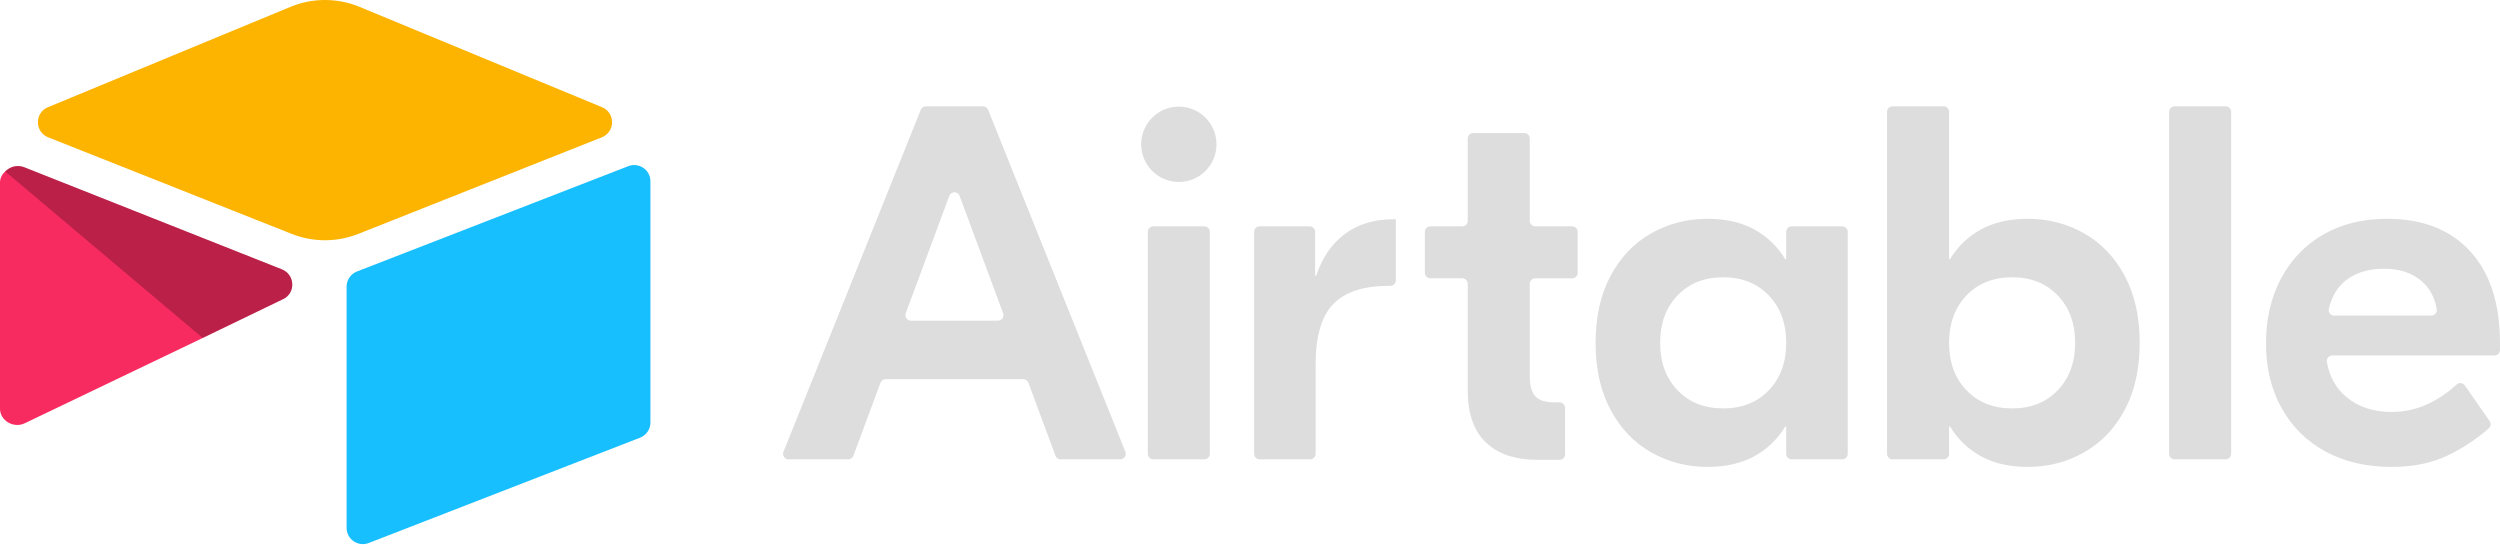
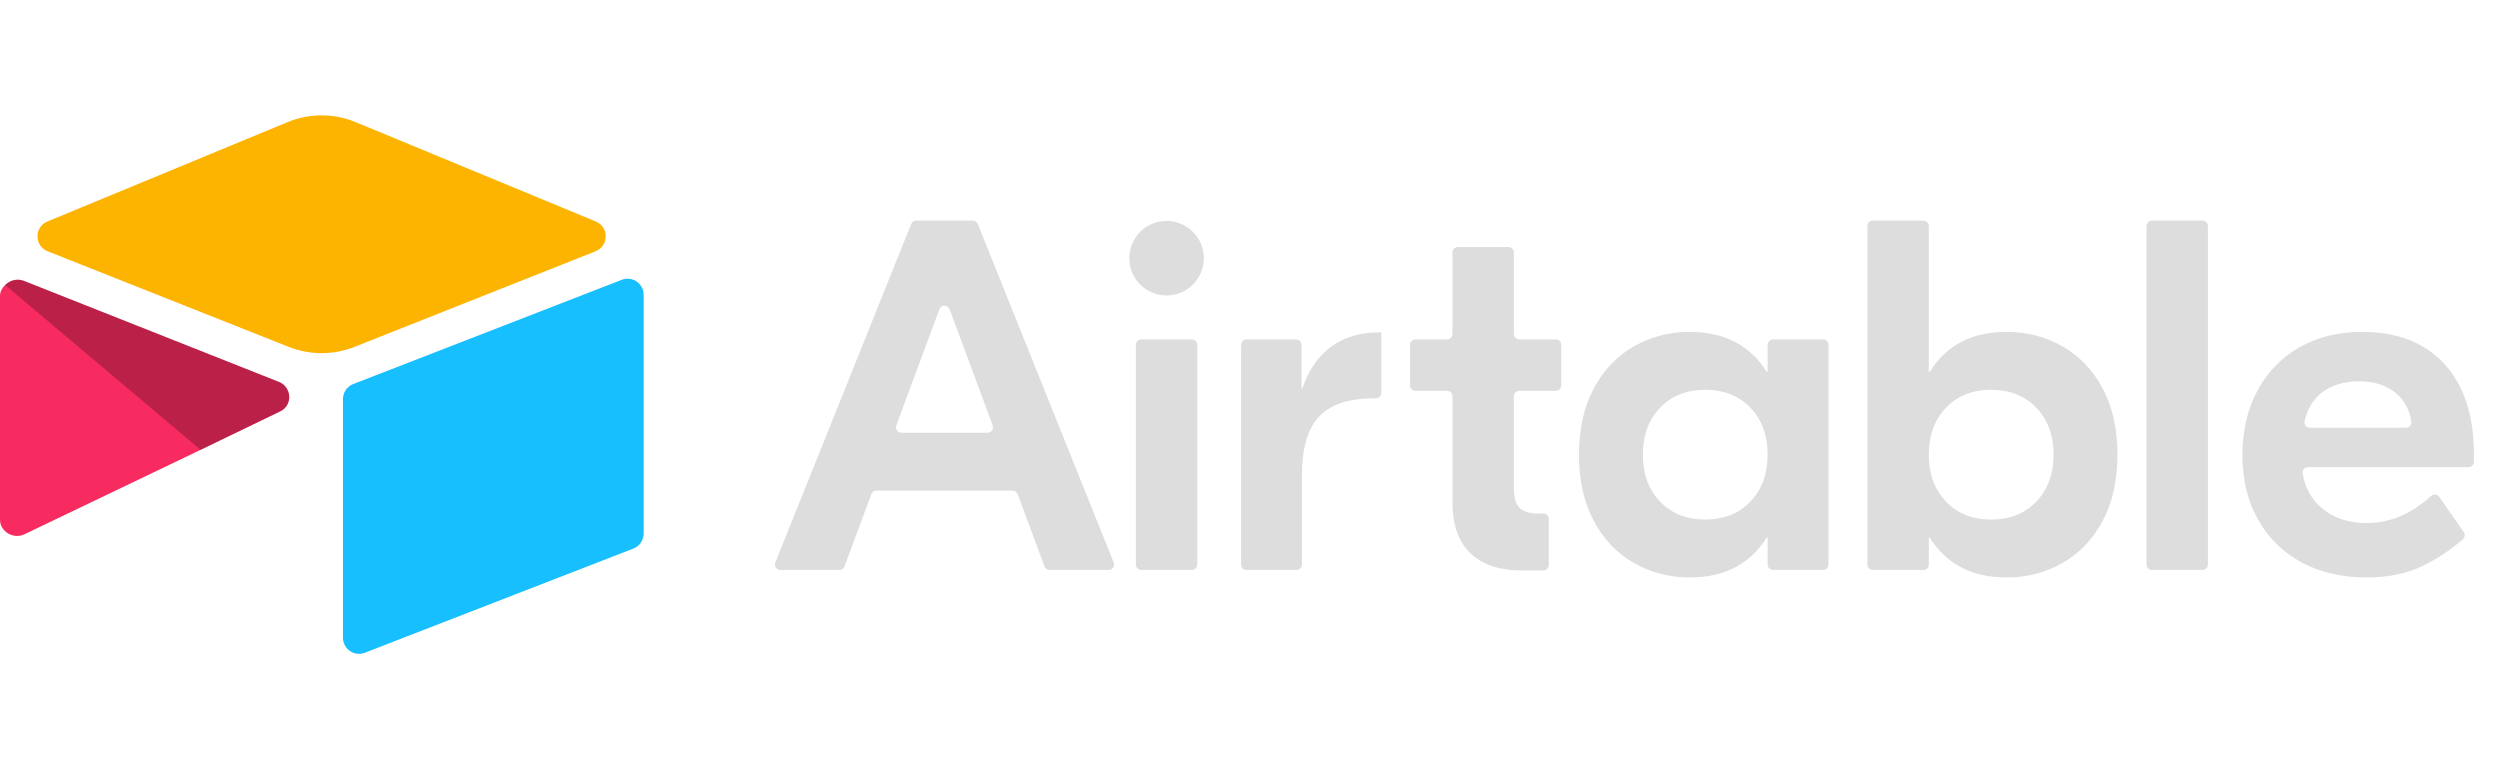
- <svg xmlns="http://www.w3.org/2000/svg" width="163.2" height="35.52" viewBox="0 0 680 148" shape-rendering="geometricPrecision">
-   <path fill="#ddd" d="M272.85 85.198L261.013 53.29c-.483-1.305-2.329-1.305-2.813 0L246.365 85.2a1.5 1.5 0 0 0 1.407 2.021h23.671a1.5 1.5 0 0 0 1.406-2.022m5.469 17.934h-37.42a1.5 1.5 0 0 0-1.406.978l-7.367 19.854a1.5 1.5 0 0 1-1.406.978H214.5a1.5 1.5 0 0 1-1.392-2.058l37.341-93.022a1.5 1.5 0 0 1 1.393-.94h15.53c.612 0 1.163.372 1.392.94l37.34 93.021a1.5 1.5 0 0 1-1.392 2.06h-16.216a1.5 1.5 0 0 1-1.406-.979l-7.368-19.854a1.5 1.5 0 0 0-1.406-.978m35.387-41.564h13.872a1.5 1.5 0 0 1 1.5 1.5v60.374a1.5 1.5 0 0 1-1.5 1.5h-13.872a1.5 1.5 0 0 1-1.5-1.5V63.068a1.5 1.5 0 0 1 1.5-1.5m65.964 14.687a1.5 1.5 0 0 1-1.5 1.5h-.42c-6.859 0-11.89 1.646-15.09 4.938-3.202 3.292-4.8 8.734-4.8 16.324v24.426a1.5 1.5 0 0 1-1.5 1.5h-13.736a1.5 1.5 0 0 1-1.5-1.5V63.068a1.5 1.5 0 0 1 1.5-1.5h13.598a1.5 1.5 0 0 1 1.5 1.5V75.01h.275c1.646-4.938 4.252-8.731 7.82-11.385 3.565-2.651 7.955-3.978 13.167-3.978h.686v16.607zm37.93-.558a1.5 1.5 0 0 0-1.5 1.5v25.112c0 2.561.5 4.39 1.508 5.487 1.005 1.097 2.743 1.646 5.212 1.646h1.381a1.5 1.5 0 0 1 1.5 1.5v12.637a1.5 1.5 0 0 1-1.5 1.5h-5.908c-6.127 0-10.836-1.577-14.128-4.732-3.293-3.155-4.939-7.84-4.939-14.06v-29.09a1.5 1.5 0 0 0-1.5-1.5h-8.659a1.5 1.5 0 0 1-1.5-1.5V63.068a1.5 1.5 0 0 1 1.5-1.5h8.66a1.5 1.5 0 0 0 1.5-1.5V37.691a1.5 1.5 0 0 1 1.5-1.5h13.872a1.5 1.5 0 0 1 1.5 1.5v22.377a1.5 1.5 0 0 0 1.5 1.5h10.031a1.5 1.5 0 0 1 1.5 1.5v11.13a1.5 1.5 0 0 1-1.5 1.5h-10.03zm63.521 30.453c3.155-3.292 4.732-7.59 4.732-12.895 0-5.302-1.577-9.602-4.732-12.894-3.155-3.292-7.294-4.938-12.415-4.938-5.122 0-9.258 1.646-12.414 4.938-3.154 3.292-4.732 7.592-4.732 12.894 0 5.305 1.578 9.603 4.732 12.895 3.156 3.292 7.292 4.938 12.414 4.938 5.121 0 9.26-1.646 12.415-4.938m-32.03 16.872c-4.664-2.651-8.346-6.516-11.042-11.591-2.699-5.075-4.047-11.133-4.047-18.176 0-7.04 1.348-13.1 4.047-18.175 2.696-5.075 6.378-8.937 11.042-11.591 4.664-2.652 9.784-3.978 15.363-3.978 4.938 0 9.167.96 12.69 2.88 3.518 1.92 6.33 4.619 8.435 8.094h.274v-7.417a1.5 1.5 0 0 1 1.5-1.5h13.735a1.5 1.5 0 0 1 1.5 1.5v60.374a1.5 1.5 0 0 1-1.5 1.5H487.35a1.5 1.5 0 0 1-1.5-1.5v-7.416h-.274c-2.105 3.477-4.917 6.173-8.436 8.093-3.522 1.92-7.75 2.88-12.689 2.88-5.579 0-10.699-1.326-15.363-3.977m110.62-16.872c3.155-3.292 4.732-7.59 4.732-12.895 0-5.302-1.577-9.602-4.732-12.894-3.154-3.292-7.293-4.938-12.414-4.938-5.122 0-9.259 1.646-12.414 4.938-3.154 3.292-4.733 7.592-4.733 12.894 0 5.305 1.579 9.603 4.733 12.895 3.155 3.292 7.292 4.938 12.414 4.938 5.121 0 9.26-1.646 12.414-4.938m-20.85 17.969c-3.521-1.92-6.334-4.616-8.436-8.093h-.275v7.416a1.5 1.5 0 0 1-1.5 1.5h-13.872a1.5 1.5 0 0 1-1.5-1.5V30.42a1.5 1.5 0 0 1 1.5-1.5h13.872a1.5 1.5 0 0 1 1.5 1.5v40.064h.275c2.102-3.475 4.915-6.173 8.436-8.093 3.52-1.921 7.75-2.881 12.689-2.881 5.577 0 10.699 1.326 15.363 3.978 4.664 2.654 8.344 6.516 11.042 11.59C580.649 80.156 582 86.216 582 93.256c0 7.043-1.351 13.1-4.047 18.176-2.698 5.075-6.378 8.94-11.042 11.59-4.664 2.652-9.786 3.979-15.363 3.979-4.939 0-9.169-.96-12.689-2.881m66.513.823H591.5a1.5 1.5 0 0 1-1.5-1.5v-93.02a1.5 1.5 0 0 1 1.5-1.5h13.872a1.5 1.5 0 0 1 1.5 1.5v93.02a1.5 1.5 0 0 1-1.5 1.5m32.722-48.696c-2.3 1.794-3.853 4.384-4.657 7.772-.221.934.508 1.83 1.468 1.83h26.4c.916 0 1.636-.82 1.488-1.724-.528-3.205-1.902-5.76-4.123-7.672-2.606-2.24-6.014-3.36-10.22-3.36-4.207 0-7.66 1.051-10.356 3.154m33.813-7.888c5.395 5.9 8.093 14.245 8.093 25.034v1.792a1.5 1.5 0 0 1-1.5 1.5h-44.104a1.51 1.51 0 0 0-1.485 1.766c.705 4.008 2.478 7.192 5.32 9.551 3.245 2.7 7.339 4.047 12.277 4.047 6.375 0 12.276-2.488 17.702-7.465.663-.608 1.714-.479 2.228.26l6.744 9.68a1.5 1.5 0 0 1-.23 1.982 49.67 49.67 0 0 1-10.944 7.271c-4.39 2.148-9.557 3.224-15.5 3.224-6.858 0-12.85-1.396-17.97-4.184-5.123-2.788-9.1-6.72-11.933-11.797-2.836-5.075-4.253-10.95-4.253-17.627 0-6.674 1.372-12.572 4.115-17.695 2.743-5.12 6.584-9.098 11.523-11.934 4.938-2.833 10.699-4.252 17.284-4.252 9.69 0 17.236 2.95 22.633 8.847m-341.02-29.11c0 5.658-4.587 10.245-10.246 10.245-5.66 0-10.247-4.587-10.247-10.246 0-5.659 4.588-10.246 10.247-10.246s10.246 4.587 10.246 10.246" />
-   <path fill="#FCB400" d="M79 1.867L13.04 29.16c-3.668 1.518-3.63 6.729.061 8.192l66.235 26.266a24.575 24.575 0 0 0 18.12 0l66.236-26.267c3.69-1.462 3.73-6.672.06-8.19L97.794 1.866a24.578 24.578 0 0 0-18.795 0" />
-   <path fill="#18BFFF" d="M94.273 77.96v65.617c0 3.12 3.147 5.258 6.048 4.108l73.806-28.648a4.418 4.418 0 0 0 2.79-4.108V49.313c0-3.121-3.147-5.258-6.048-4.108L97.063 73.853a4.42 4.42 0 0 0-2.79 4.108" />
-   <path fill="#F82B60" d="M77.038 81.346L55.134 91.922l-2.224 1.075-46.238 22.155C3.742 116.566 0 114.43 0 111.174V49.588c0-1.178.604-2.195 1.414-2.96a5.024 5.024 0 0 1 1.12-.84c1.104-.663 2.68-.84 4.02-.31L76.67 73.26c3.564 1.414 3.844 6.408.368 8.087" />
-   <path fill="rgba(0, 0, 0, 0.25)" d="M77.038 81.346L55.134 91.922 1.414 46.627a5.024 5.024 0 0 1 1.12-.839c1.104-.663 2.68-.84 4.02-.31L76.67 73.26c3.564 1.414 3.844 6.408.368 8.087" />
+ <svg xmlns="http://www.w3.org/2000/svg" width="130" height="40" fill="none">
+   <g data-testid="Board">
+     <defs>
+       <clipPath id="a" class="frame-clip frame-clip-def">
+         <rect rx="0" ry="0" width="130" height="40" />
+       </clipPath>
+     </defs>
+     <g clip-path="url(#a)">
+       <g class="fills">
+         <rect rx="0" ry="0" width="130" height="40" class="frame-background" />
+       </g>
+       <g class="frame-children">
+         <path d="m51.62 22.119-2.24-6.037a.284.284 0 0 0-.532 0l-2.239 6.037a.284.284 0 0 0 .266.382h4.478a.284.284 0 0 0 .267-.382Zm1.034 3.393h-7.079a.283.283 0 0 0-.266.185l-1.394 3.756a.283.283 0 0 1-.266.185h-3.068a.282.282 0 0 1-.235-.125.282.282 0 0 1-.029-.264l7.065-17.599a.282.282 0 0 1 .263-.178h2.938c.116 0 .22.071.264.178l7.064 17.598a.284.284 0 0 1-.263.39H54.58a.283.283 0 0 1-.266-.185l-1.394-3.756a.285.285 0 0 0-.266-.185Zm6.694-7.864h2.625c.157 0 .284.127.284.284v11.422a.284.284 0 0 1-.284.284h-2.625a.284.284 0 0 1-.283-.284V17.932c0-.157.127-.284.283-.284Zm12.48 2.779a.284.284 0 0 1-.284.284h-.079c-1.298 0-2.25.311-2.855.934-.606.623-.908 1.652-.908 3.088v4.621a.284.284 0 0 1-.284.284h-2.599a.284.284 0 0 1-.283-.284V17.932c0-.157.127-.284.283-.284h2.573c.157 0 .284.127.284.284v2.259h.052c.311-.934.804-1.652 1.479-2.154.675-.501 1.505-.752 2.491-.752h.13v3.142Zm7.176-.106a.284.284 0 0 0-.284.284v4.751c0 .484.095.83.285 1.038.191.207.519.311.986.311h.262c.156 0 .283.127.283.284v2.391a.284.284 0 0 1-.283.284h-1.118c-1.159 0-2.05-.299-2.673-.896-.623-.597-.934-1.483-.934-2.66v-5.503a.284.284 0 0 0-.284-.284h-1.638a.284.284 0 0 1-.284-.284v-2.105c0-.157.127-.284.284-.284h1.638a.284.284 0 0 0 .284-.284v-4.233c0-.157.127-.284.284-.284h2.624c.157 0 .284.127.284.284v4.233c0 .157.127.284.284.284h1.897c.157 0 .284.127.284.284v2.106a.284.284 0 0 1-.284.283h-1.897Zm12.017 5.761c.597-.622.895-1.435.895-2.439 0-1.003-.298-1.817-.895-2.439-.597-.623-1.38-.935-2.349-.935-.969 0-1.751.312-2.348.935-.597.622-.895 1.436-.895 2.439 0 1.004.298 1.817.895 2.439.597.623 1.379.935 2.348.935.969 0 1.752-.312 2.349-.935Zm-6.059 3.192c-.883-.501-1.579-1.232-2.089-2.192-.511-.961-.766-2.107-.766-3.439 0-1.332.255-2.478.766-3.439.51-.96 1.206-1.69 2.089-2.192a5.773 5.773 0 0 1 2.906-.753c.934 0 1.734.182 2.401.545a4.188 4.188 0 0 1 1.596 1.531h.051v-1.403c0-.157.127-.284.284-.284h2.599c.156 0 .283.127.283.284v11.422a.284.284 0 0 1-.283.284H92.2a.284.284 0 0 1-.284-.284v-1.403h-.051a4.18 4.18 0 0 1-1.596 1.531c-.667.363-1.467.545-2.401.545a5.773 5.773 0 0 1-2.906-.753Zm20.927-3.192c.597-.622.896-1.435.896-2.439 0-1.003-.299-1.817-.896-2.439-.596-.623-1.379-.935-2.348-.935-.969 0-1.752.312-2.349.935-.596.622-.895 1.436-.895 2.439 0 1.004.299 1.817.895 2.439.597.623 1.38.935 2.349.935.969 0 1.752-.312 2.348-.935Zm-3.944 3.4a4.167 4.167 0 0 1-1.596-1.531h-.052v1.403a.284.284 0 0 1-.284.284h-2.624a.284.284 0 0 1-.284-.284V11.755c0-.156.127-.283.284-.283h2.624c.157 0 .284.127.284.283v7.58h.052a4.174 4.174 0 0 1 1.596-1.531c.666-.364 1.466-.545 2.4-.545 1.056 0 2.025.251 2.907.752.882.502 1.578 1.233 2.089 2.193.51.961.766 2.107.766 3.439 0 1.333-.256 2.478-.766 3.439-.51.96-1.207 1.691-2.089 2.192a5.773 5.773 0 0 1-2.906.753c-.935 0-1.735-.181-2.401-.545Zm12.583.156h-2.624a.284.284 0 0 1-.284-.284V11.756c0-.157.127-.284.284-.284h2.624c.157 0 .284.127.284.284v17.598a.284.284 0 0 1-.284.284Zm6.191-9.213c-.435.34-.729.83-.881 1.471a.284.284 0 0 0 .278.346h4.994c.174 0 .31-.155.282-.326-.1-.607-.36-1.09-.78-1.452-.493-.424-1.138-.635-1.934-.635s-1.449.198-1.959.596Zm6.397-1.492c1.021 1.116 1.531 2.695 1.531 4.736v.339a.284.284 0 0 1-.284.284h-8.344a.286.286 0 0 0-.281.334c.134.758.469 1.361 1.007 1.807.614.511 1.388.765 2.323.765 1.206 0 2.322-.47 3.349-1.412a.282.282 0 0 1 .421.049l1.276 1.832a.283.283 0 0 1-.044.375 9.4 9.4 0 0 1-2.07 1.375c-.831.407-1.808.61-2.932.61-1.298 0-2.431-.264-3.4-.791a5.608 5.608 0 0 1-2.258-2.232c-.536-.96-.804-2.072-.804-3.335s.259-2.378.778-3.348a5.595 5.595 0 0 1 2.18-2.257c.934-.536 2.024-.805 3.27-.805 1.833 0 3.261.558 4.282 1.674Zm-64.517-5.507a1.938 1.938 0 1 1-3.876 0 1.938 1.938 0 0 1 3.876 0Z" shape-rendering="geometricPrecision" style="fill: rgb(221, 221, 221);" class="fills" data-testid="svg-path" />
+         <path d="M14.946 6.354 2.467 11.517c-.694.287-.687 1.273.012 1.55l12.53 4.969a4.646 4.646 0 0 0 3.428 0l12.531-4.969c.698-.277.706-1.263.012-1.55L18.501 6.353a4.644 4.644 0 0 0-3.555.001Z" shape-rendering="geometricPrecision" style="fill: rgb(252, 180, 0);" class="fills" data-testid="svg-path" />
+         <path d="M17.835 20.749v12.414c0 .59.596.995 1.144.777l13.964-5.419a.838.838 0 0 0 .527-.778V15.33a.836.836 0 0 0-1.144-.778l-13.963 5.42a.837.837 0 0 0-.528.777Z" shape-rendering="geometricPrecision" style="fill: rgb(24, 191, 255);" class="fills" data-testid="svg-path" />
+         <path d="m14.575 21.39-4.144 2.001-.421.203-8.748 4.192C.708 28.053 0 27.649 0 27.033V15.382c0-.223.114-.416.268-.56a.935.935 0 0 1 .211-.159.891.891 0 0 1 .761-.059l13.265 5.256c.674.268.727 1.212.07 1.53Z" shape-rendering="geometricPrecision" style="fill: rgb(248, 43, 96);" class="fills" data-testid="svg-path" />
+         <path d="m14.575 21.39-4.144 2.001L.268 14.822a.935.935 0 0 1 .211-.159.891.891 0 0 1 .761-.059l13.265 5.256c.674.268.727 1.212.07 1.53Z" shape-rendering="geometricPrecision" fill="rgba(0, 0, 0, 0.25)" style="fill: rgba(0, 0, 0, 0.25);" class="fills" data-testid="svg-path" />
+       </g>
+     </g>
+   </g>
</svg>
